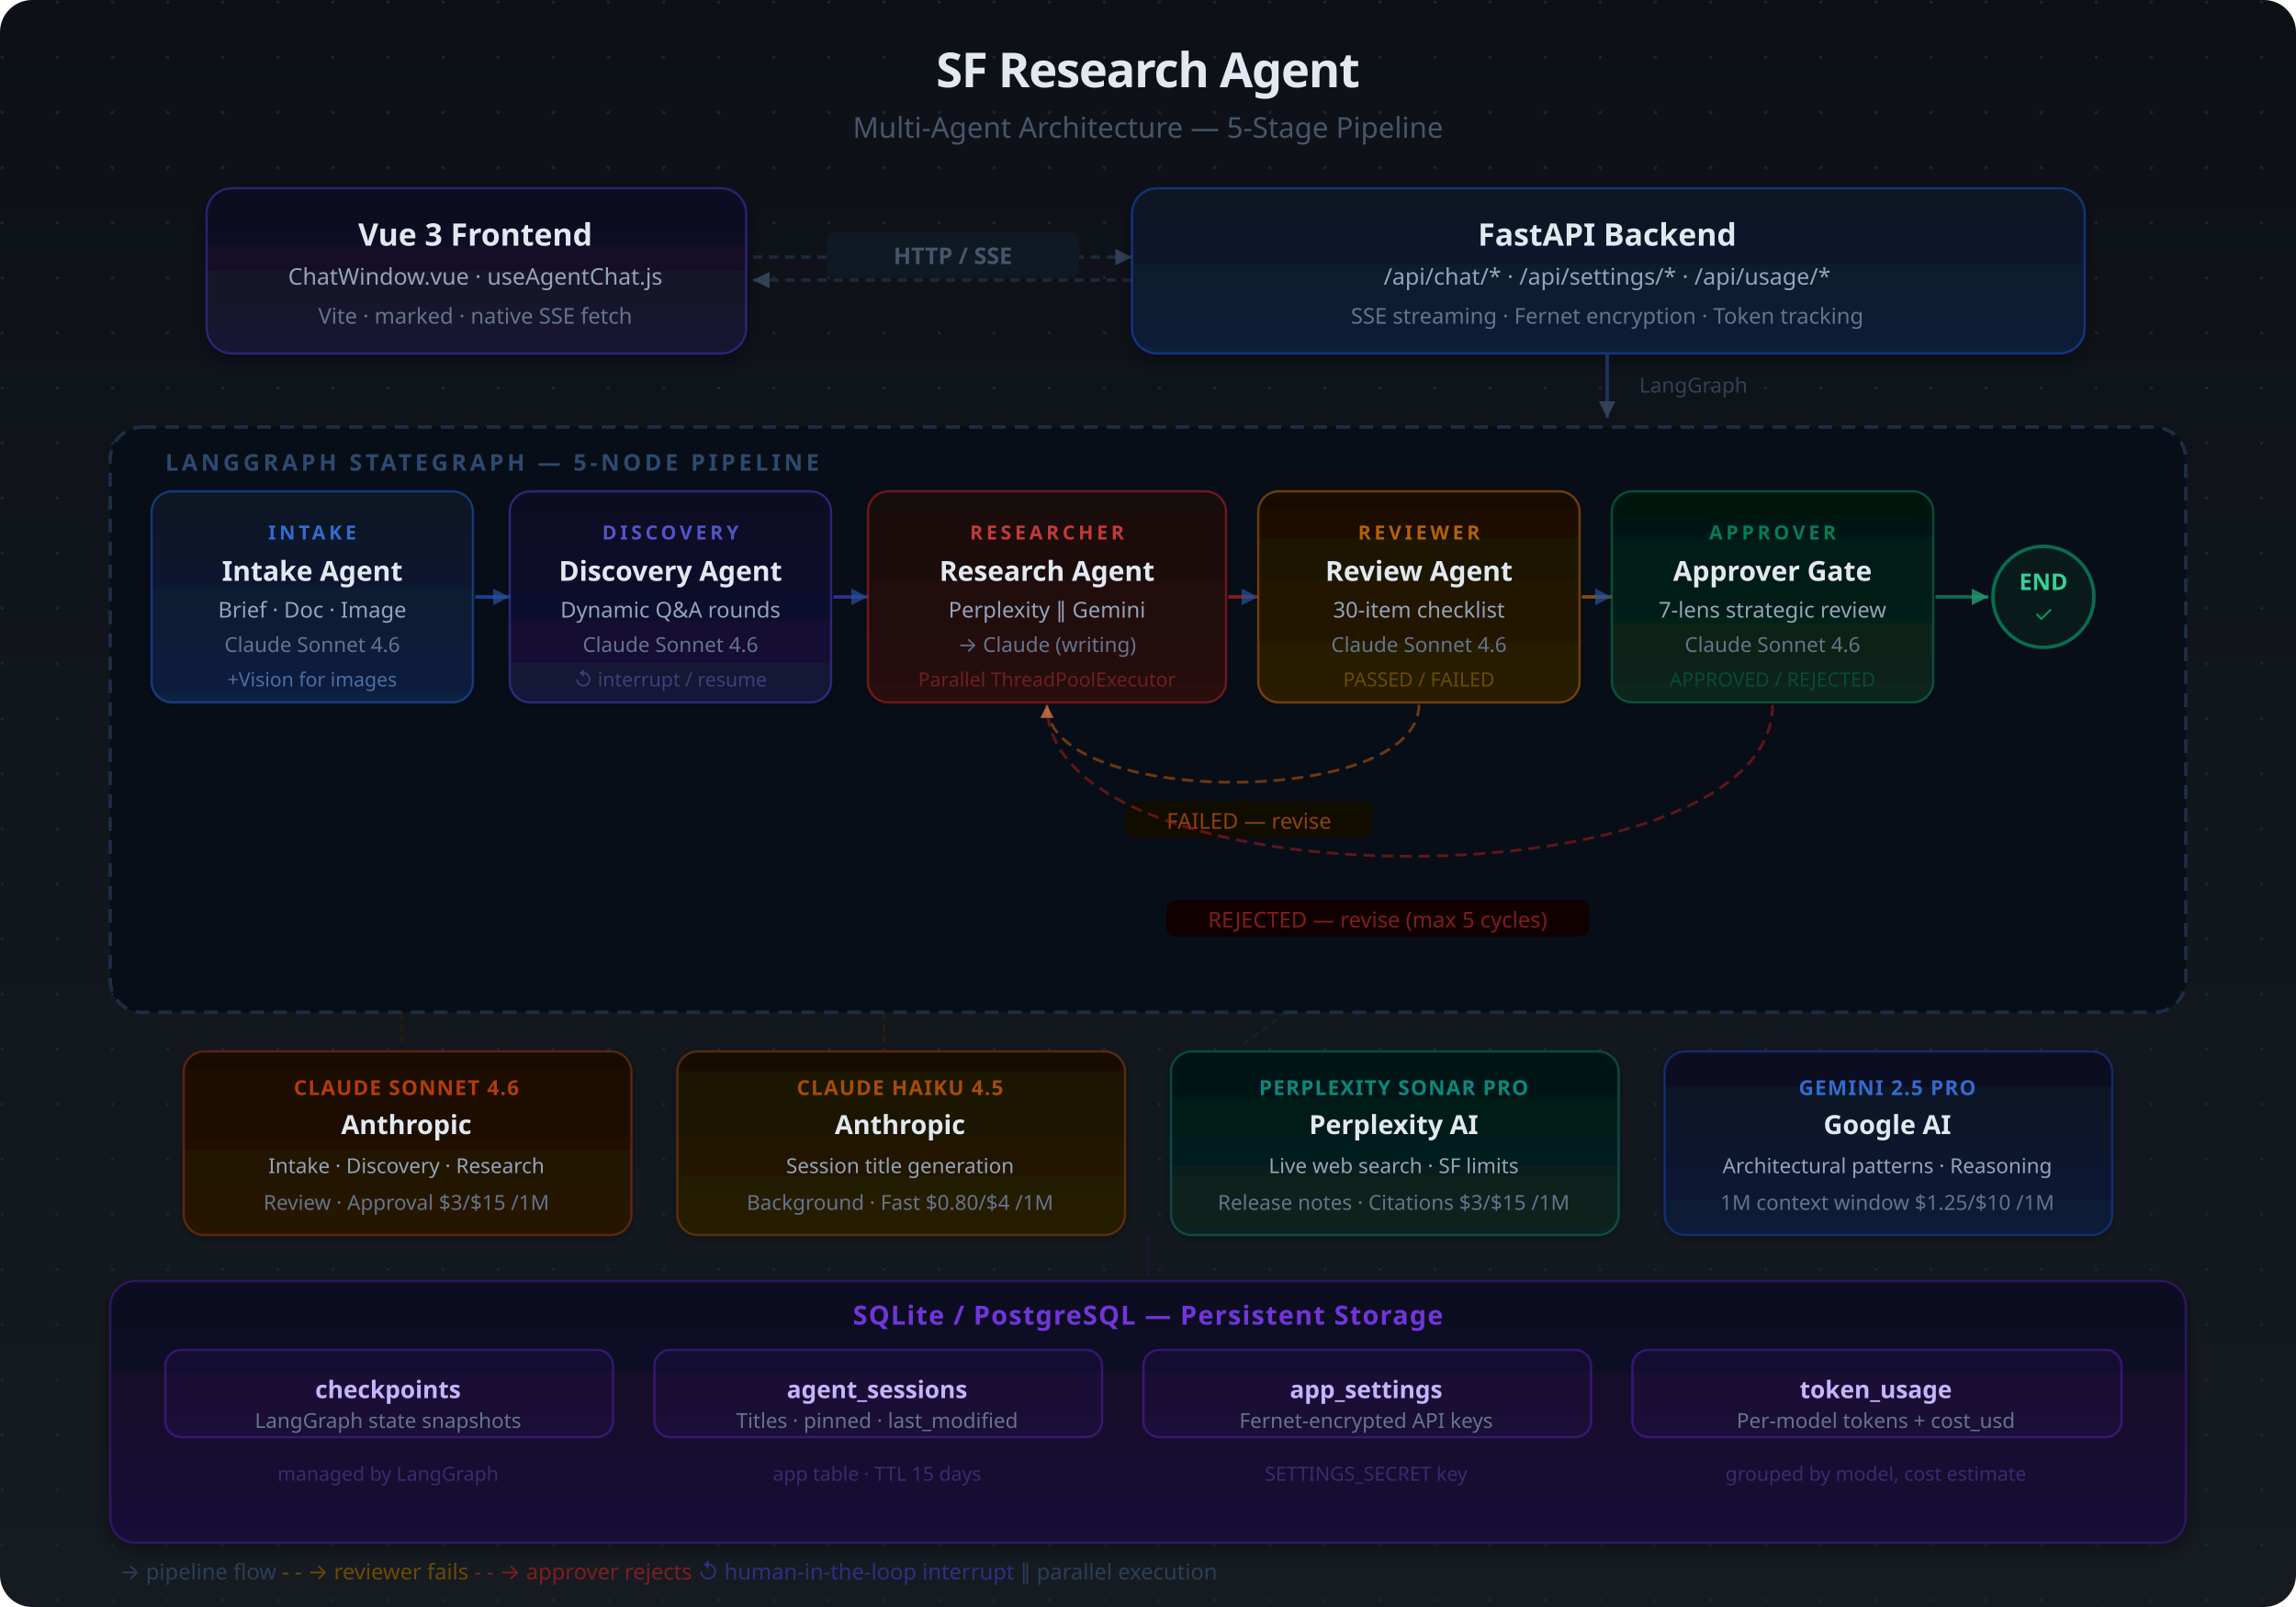
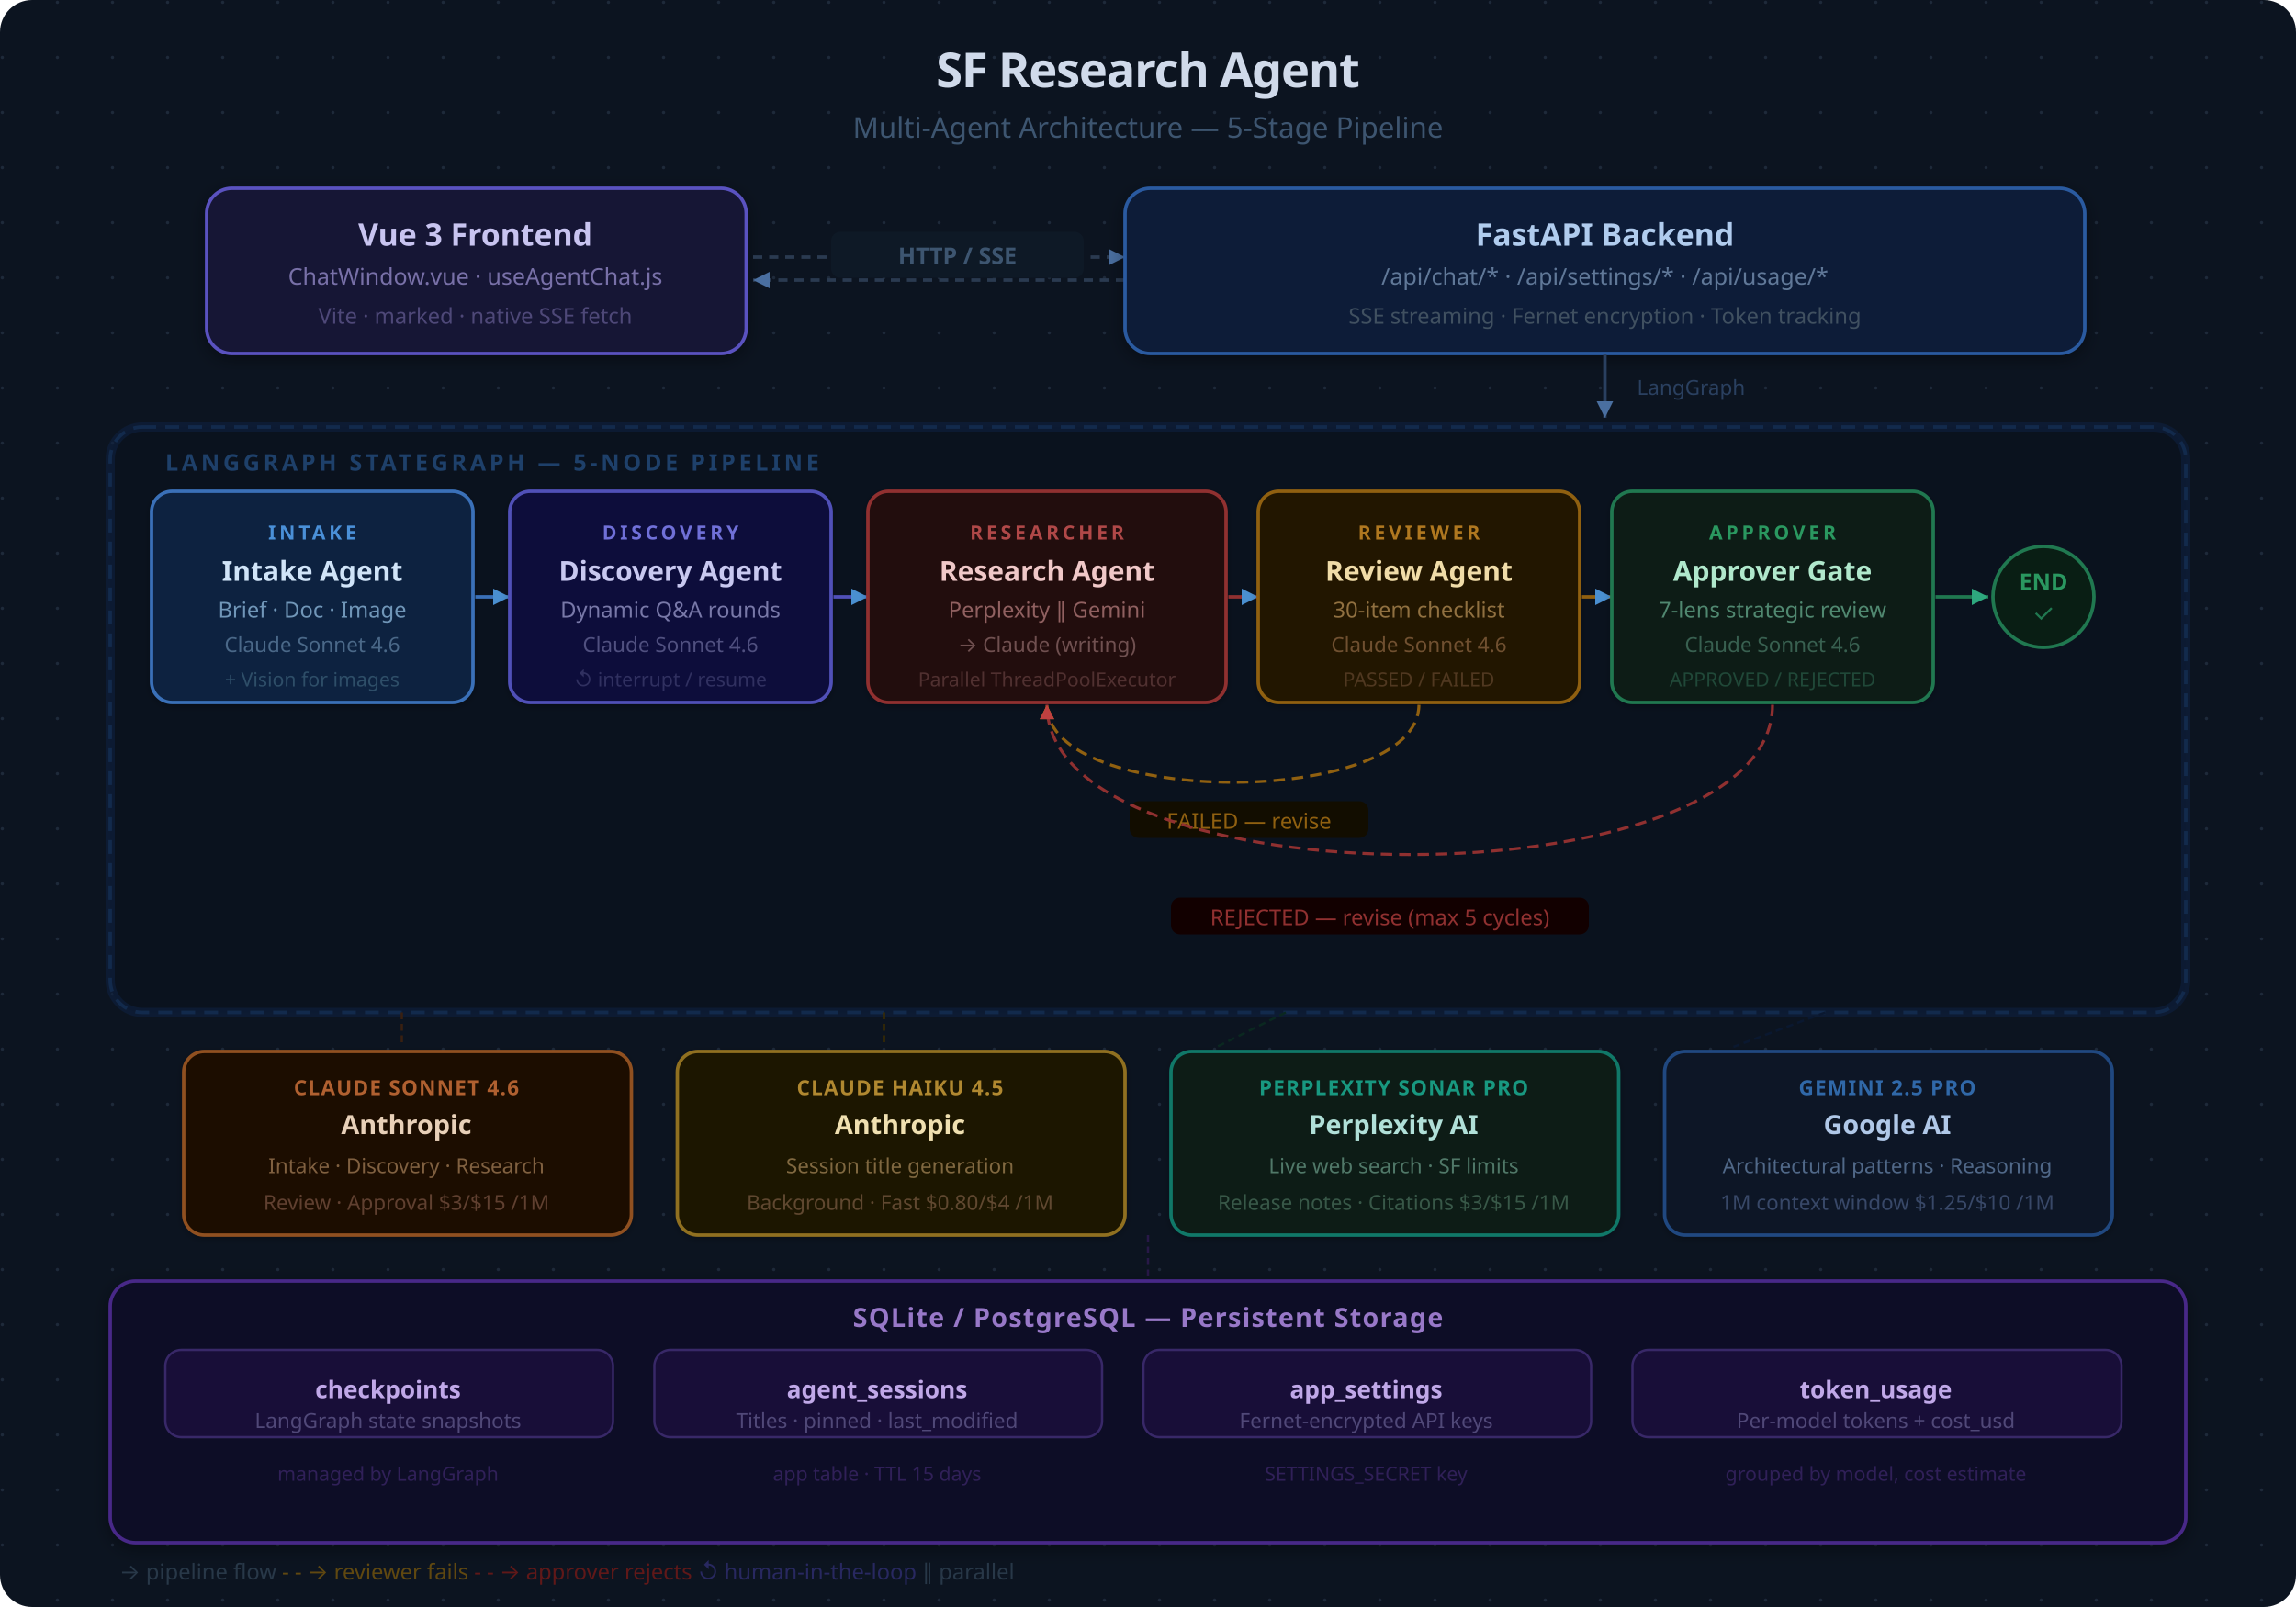
<svg xmlns="http://www.w3.org/2000/svg" viewBox="0 0 1000 700" font-family="'Segoe UI',system-ui,-apple-system,sans-serif">
  <defs>
-     <linearGradient id="g-bg" x1="0" y1="0" x2="0" y2="1">
-       <stop offset="0%" stop-color="#0d1117" />
-       <stop offset="100%" stop-color="#161b22" />
-     </linearGradient>
-     <linearGradient id="g-frontend" x1="0" y1="0" x2="0" y2="1">
-       <stop offset="0%" stop-color="#0e0d1f" />
-       <stop offset="100%" stop-color="#181632" />
-     </linearGradient>
-     <linearGradient id="g-backend" x1="0" y1="0" x2="0" y2="1">
-       <stop offset="0%" stop-color="#081422" />
-       <stop offset="100%" stop-color="#0f2038" />
-     </linearGradient>
-     <linearGradient id="g-intake" x1="0" y1="0" x2="0" y2="1">
-       <stop offset="0%" stop-color="#081422" />
-       <stop offset="100%" stop-color="#0d2040" />
-     </linearGradient>
-     <linearGradient id="g-discovery" x1="0" y1="0" x2="0" y2="1">
-       <stop offset="0%" stop-color="#0c0b22" />
-       <stop offset="100%" stop-color="#151338" />
-     </linearGradient>
-     <linearGradient id="g-researcher" x1="0" y1="0" x2="0" y2="1">
-       <stop offset="0%" stop-color="#180808" />
-       <stop offset="100%" stop-color="#2a1010" />
-     </linearGradient>
-     <linearGradient id="g-reviewer" x1="0" y1="0" x2="0" y2="1">
-       <stop offset="0%" stop-color="#180e00" />
-       <stop offset="100%" stop-color="#2a1e00" />
-     </linearGradient>
-     <linearGradient id="g-approver" x1="0" y1="0" x2="0" y2="1">
-       <stop offset="0%" stop-color="#041610" />
-       <stop offset="100%" stop-color="#08261c" />
-     </linearGradient>
-     <linearGradient id="g-claude" x1="0" y1="0" x2="0" y2="1">
-       <stop offset="0%" stop-color="#180a00" />
-       <stop offset="100%" stop-color="#281800" />
-     </linearGradient>
-     <linearGradient id="g-haiku" x1="0" y1="0" x2="0" y2="1">
-       <stop offset="0%" stop-color="#181000" />
-       <stop offset="100%" stop-color="#281e00" />
-     </linearGradient>
-     <linearGradient id="g-perplexity" x1="0" y1="0" x2="0" y2="1">
-       <stop offset="0%" stop-color="#041614" />
-       <stop offset="100%" stop-color="#082420" />
-     </linearGradient>
-     <linearGradient id="g-gemini" x1="0" y1="0" x2="0" y2="1">
-       <stop offset="0%" stop-color="#080f20" />
-       <stop offset="100%" stop-color="#101c38" />
-     </linearGradient>
-     <linearGradient id="g-db" x1="0" y1="0" x2="0" y2="1">
-       <stop offset="0%" stop-color="#0e0820" />
-       <stop offset="100%" stop-color="#180e38" />
-     </linearGradient>
    <marker id="arr" viewBox="0 0 10 10" refX="8" refY="5" markerWidth="6" markerHeight="6" orient="auto-start-reverse">
-       <path d="M0,1 L8,5 L0,9 Z" fill="#334155" />
+       <path d="M0,1 L8,5 L0,9 Z" fill="#4a6fa0" />
    </marker>
    <marker id="arr-blue" viewBox="0 0 10 10" refX="8" refY="5" markerWidth="6" markerHeight="6" orient="auto-start-reverse">
-       <path d="M0,1 L8,5 L0,9 Z" fill="#3b82f6" opacity="0.7" />
+       <path d="M0,1 L8,5 L0,9 Z" fill="#4a8fd0" />
    </marker>
-     <marker id="arr-green" viewBox="0 0 10 10" refX="8" refY="5" markerWidth="6" markerHeight="6" orient="auto-start-reverse">
-       <path d="M0,1 L8,5 L0,9 Z" fill="#34d399" opacity="0.8" />
+     <marker id="arr-grn" viewBox="0 0 10 10" refX="8" refY="5" markerWidth="6" markerHeight="6" orient="auto-start-reverse">
+       <path d="M0,1 L8,5 L0,9 Z" fill="#2ea87e" />
    </marker>
-     <marker id="arr-amber" viewBox="0 0 10 10" refX="8" refY="5" markerWidth="6" markerHeight="6" orient="auto-start-reverse">
-       <path d="M0,1 L8,5 L0,9 Z" fill="#fbbf24" opacity="0.7" />
+     <marker id="arr-amb" viewBox="0 0 10 10" refX="8" refY="5" markerWidth="6" markerHeight="6" orient="auto-start-reverse">
+       <path d="M0,1 L8,5 L0,9 Z" fill="#c47d10" />
    </marker>
    <marker id="arr-red" viewBox="0 0 10 10" refX="8" refY="5" markerWidth="6" markerHeight="6" orient="auto-start-reverse">
-       <path d="M0,1 L8,5 L0,9 Z" fill="#f87171" opacity="0.7" />
+       <path d="M0,1 L8,5 L0,9 Z" fill="#c04040" />
    </marker>
-     <filter id="shadow">
-       <feDropShadow dx="0" dy="2" stdDeviation="4" flood-color="#000" flood-opacity="0.5" />
+     <filter id="sh">
+       <feDropShadow dx="0" dy="2" stdDeviation="4" flood-color="#000" flood-opacity="0.45" />
    </filter>
-     <filter id="shadow-sm">
-       <feDropShadow dx="0" dy="1" stdDeviation="2" flood-color="#000" flood-opacity="0.4" />
+     <filter id="sh-sm">
+       <feDropShadow dx="0" dy="1" stdDeviation="2" flood-color="#000" flood-opacity="0.35" />
    </filter>
-     <pattern id="dots" x="0" y="0" width="24" height="24" patternUnits="userSpaceOnUse">
-       <circle cx="1" cy="1" r="0.7" fill="#1e2530" />
+     <pattern id="dots" width="24" height="24" patternUnits="userSpaceOnUse">
+       <circle cx="1" cy="1" r="0.7" fill="#1e2a3a" />
    </pattern>
  </defs>
-   <rect width="1000" height="700" fill="url(#g-bg)" rx="14" />
+   <rect width="1000" height="700" fill="#0c1420" rx="14" />
  <rect width="1000" height="700" fill="url(#dots)" rx="14" />
-   <text x="500" y="38" text-anchor="middle" fill="#e2e8f0" font-size="21" font-weight="700" letter-spacing="-0.5">SF Research Agent</text>
-   <text x="500" y="60" text-anchor="middle" fill="#475569" font-size="12.5">Multi-Agent Architecture — 5-Stage Pipeline</text>
-   <rect x="90" y="82" width="235" height="72" rx="11" fill="url(#g-frontend)" filter="url(#shadow)" />
-   <rect x="90" y="82" width="235" height="72" rx="11" fill="none" stroke="#4338ca" stroke-width="1" opacity="0.5" />
-   <text x="207" y="107" text-anchor="middle" fill="#e2e8f0" font-size="13.5" font-weight="700">Vue 3 Frontend</text>
-   <text x="207" y="124" text-anchor="middle" fill="#94a3b8" font-size="10">ChatWindow.vue · useAgentChat.js</text>
-   <text x="207" y="141" text-anchor="middle" fill="#64748b" font-size="9.5">Vite · marked · native SSE fetch</text>
-   <line x1="328" y1="112" x2="493" y2="112" stroke="#1e293b" stroke-width="1.5" stroke-dasharray="4,3" marker-end="url(#arr)" />
-   <line x1="493" y1="122" x2="328" y2="122" stroke="#1e293b" stroke-width="1.5" stroke-dasharray="4,3" marker-end="url(#arr)" />
-   <rect x="360" y="101" width="110" height="20" rx="4" fill="#0f1923" />
-   <text x="415" y="115" text-anchor="middle" fill="#475569" font-size="10" font-weight="600">HTTP / SSE</text>
-   <rect x="493" y="82" width="415" height="72" rx="11" fill="url(#g-backend)" filter="url(#shadow)" />
-   <rect x="493" y="82" width="415" height="72" rx="11" fill="none" stroke="#1d4ed8" stroke-width="1" opacity="0.5" />
-   <text x="700" y="107" text-anchor="middle" fill="#e2e8f0" font-size="13.5" font-weight="700">FastAPI Backend</text>
-   <text x="700" y="124" text-anchor="middle" fill="#94a3b8" font-size="10">/api/chat/*  ·  /api/settings/*  ·  /api/usage/*</text>
-   <text x="700" y="141" text-anchor="middle" fill="#64748b" font-size="9.5">SSE streaming · Fernet encryption · Token tracking</text>
-   <line x1="700" y1="154" x2="700" y2="182" stroke="#1d3461" stroke-width="1.5" marker-end="url(#arr)" />
-   <text x="714" y="171" fill="#334155" font-size="9">LangGraph</text>
-   <rect x="48" y="186" width="904" height="255" rx="14" fill="#080e18" stroke="#1e2d45" stroke-width="1.5" stroke-dasharray="6,4" />
-   <text x="72" y="205" fill="#2d4a6e" font-size="10" font-weight="700" letter-spacing="1.5">LANGGRAPH  STATEGRAPH  —  5-NODE  PIPELINE</text>
-   <rect x="66" y="214" width="140" height="92" rx="9" fill="url(#g-intake)" filter="url(#shadow-sm)" />
-   <rect x="66" y="214" width="140" height="92" rx="9" fill="none" stroke="#2563eb" stroke-width="1" opacity="0.45" />
-   <text x="136" y="235" text-anchor="middle" fill="#3b82f6" font-size="8.5" font-weight="700" letter-spacing="1.5" opacity="0.8">INTAKE</text>
-   <text x="136" y="253" text-anchor="middle" fill="#e2e8f0" font-size="12" font-weight="700">Intake Agent</text>
-   <text x="136" y="269" text-anchor="middle" fill="#94a3b8" font-size="9.5">Brief · Doc · Image</text>
-   <text x="136" y="284" text-anchor="middle" fill="#64748b" font-size="9">Claude Sonnet 4.6</text>
-   <text x="136" y="299" text-anchor="middle" fill="#4b6fa0" font-size="8.5">+Vision for images</text>
-   <line x1="207" y1="260" x2="222" y2="260" stroke="#2563eb" stroke-width="1.5" opacity="0.6" marker-end="url(#arr-blue)" />
-   <rect x="222" y="214" width="140" height="92" rx="9" fill="url(#g-discovery)" filter="url(#shadow-sm)" />
-   <rect x="222" y="214" width="140" height="92" rx="9" fill="none" stroke="#4f46e5" stroke-width="1" opacity="0.45" />
-   <text x="292" y="235" text-anchor="middle" fill="#6366f1" font-size="8.5" font-weight="700" letter-spacing="1.5" opacity="0.8">DISCOVERY</text>
-   <text x="292" y="253" text-anchor="middle" fill="#e2e8f0" font-size="12" font-weight="700">Discovery Agent</text>
-   <text x="292" y="269" text-anchor="middle" fill="#94a3b8" font-size="9.5">Dynamic Q&amp;A rounds</text>
-   <text x="292" y="284" text-anchor="middle" fill="#64748b" font-size="9">Claude Sonnet 4.6</text>
-   <text x="292" y="299" text-anchor="middle" fill="#3d3f7a" font-size="8.5">↺ interrupt / resume</text>
-   <line x1="363" y1="260" x2="378" y2="260" stroke="#4f46e5" stroke-width="1.5" opacity="0.6" marker-end="url(#arr-blue)" />
-   <rect x="378" y="214" width="156" height="92" rx="9" fill="url(#g-researcher)" filter="url(#shadow-sm)" />
-   <rect x="378" y="214" width="156" height="92" rx="9" fill="none" stroke="#dc2626" stroke-width="1" opacity="0.45" />
-   <text x="456" y="235" text-anchor="middle" fill="#ef4444" font-size="8.5" font-weight="700" letter-spacing="1.5" opacity="0.8">RESEARCHER</text>
-   <text x="456" y="253" text-anchor="middle" fill="#e2e8f0" font-size="12" font-weight="700">Research Agent</text>
-   <text x="456" y="269" text-anchor="middle" fill="#94a3b8" font-size="9.5">Perplexity ∥ Gemini</text>
-   <text x="456" y="284" text-anchor="middle" fill="#64748b" font-size="9">→ Claude (writing)</text>
-   <text x="456" y="299" text-anchor="middle" fill="#6b2020" font-size="8.5">Parallel ThreadPoolExecutor</text>
-   <line x1="535" y1="260" x2="548" y2="260" stroke="#dc2626" stroke-width="1.5" opacity="0.6" marker-end="url(#arr-blue)" />
-   <rect x="548" y="214" width="140" height="92" rx="9" fill="url(#g-reviewer)" filter="url(#shadow-sm)" />
-   <rect x="548" y="214" width="140" height="92" rx="9" fill="none" stroke="#d97706" stroke-width="1" opacity="0.45" />
-   <text x="618" y="235" text-anchor="middle" fill="#d97706" font-size="8.5" font-weight="700" letter-spacing="1.5" opacity="0.8">REVIEWER</text>
-   <text x="618" y="253" text-anchor="middle" fill="#e2e8f0" font-size="12" font-weight="700">Review Agent</text>
-   <text x="618" y="269" text-anchor="middle" fill="#94a3b8" font-size="9.5">30-item checklist</text>
-   <text x="618" y="284" text-anchor="middle" fill="#64748b" font-size="9">Claude Sonnet 4.6</text>
-   <text x="618" y="299" text-anchor="middle" fill="#6b4a00" font-size="8.5">PASSED / FAILED</text>
-   <line x1="689" y1="260" x2="702" y2="260" stroke="#d97706" stroke-width="1.5" opacity="0.6" marker-end="url(#arr-blue)" />
-   <rect x="702" y="214" width="140" height="92" rx="9" fill="url(#g-approver)" filter="url(#shadow-sm)" />
-   <rect x="702" y="214" width="140" height="92" rx="9" fill="none" stroke="#059669" stroke-width="1" opacity="0.45" />
-   <text x="772" y="235" text-anchor="middle" fill="#059669" font-size="8.5" font-weight="700" letter-spacing="1.5" opacity="0.8">APPROVER</text>
-   <text x="772" y="253" text-anchor="middle" fill="#e2e8f0" font-size="12" font-weight="700">Approver Gate</text>
-   <text x="772" y="269" text-anchor="middle" fill="#94a3b8" font-size="9.5">7-lens strategic review</text>
-   <text x="772" y="284" text-anchor="middle" fill="#64748b" font-size="9">Claude Sonnet 4.6</text>
-   <text x="772" y="299" text-anchor="middle" fill="#0a4a35" font-size="8.5">APPROVED / REJECTED</text>
-   <line x1="843" y1="260" x2="866" y2="260" stroke="#059669" stroke-width="1.5" opacity="0.7" marker-end="url(#arr-green)" />
-   <circle cx="890" cy="260" r="22" fill="#08201a" stroke="#059669" stroke-width="1.5" opacity="0.7" />
-   <text x="890" y="257" text-anchor="middle" fill="#34d399" font-size="10" font-weight="700">END</text>
-   <text x="890" y="271" text-anchor="middle" fill="#059669" font-size="10">✓</text>
-   <path d="M618,307 C618,352 456,352 456,307" fill="none" stroke="#b45309" stroke-width="1.2" stroke-dasharray="5,3" opacity="0.6" marker-end="url(#arr-amber)" />
-   <rect x="490" y="349" width="108" height="16" rx="4" fill="#100c00" />
-   <text x="544" y="361" text-anchor="middle" fill="#92400e" font-size="9.5">FAILED — revise</text>
-   <path d="M772,307 C772,395 456,395 456,307" fill="none" stroke="#991b1b" stroke-width="1.2" stroke-dasharray="5,3" opacity="0.6" marker-end="url(#arr-red)" />
-   <rect x="508" y="392" width="184" height="16" rx="4" fill="#100000" />
-   <text x="600" y="404" text-anchor="middle" fill="#7f1d1d" font-size="9.5">REJECTED — revise (max 5 cycles)</text>
-   <line x1="175" y1="441" x2="175" y2="456" stroke="#432000" stroke-width="1" stroke-dasharray="3,2" opacity="0.5" />
-   <line x1="385" y1="441" x2="385" y2="456" stroke="#432800" stroke-width="1" stroke-dasharray="3,2" opacity="0.5" />
-   <line x1="560" y1="441" x2="540" y2="456" stroke="#0a3830" stroke-width="1" stroke-dasharray="3,2" opacity="0.5" />
-   <line x1="795" y1="441" x2="760" y2="456" stroke="#0a1e3a" stroke-width="1" stroke-dasharray="3,2" opacity="0.5" />
-   <rect x="80" y="458" width="195" height="80" rx="9" fill="url(#g-claude)" filter="url(#shadow-sm)" />
-   <rect x="80" y="458" width="195" height="80" rx="9" fill="none" stroke="#c2410c" stroke-width="1" opacity="0.4" />
-   <text x="177" y="477" text-anchor="middle" fill="#c2410c" font-size="9" font-weight="700" letter-spacing="0.5" opacity="0.9">CLAUDE SONNET 4.6</text>
-   <text x="177" y="494" text-anchor="middle" fill="#e2e8f0" font-size="11.5" font-weight="700">Anthropic</text>
-   <text x="177" y="511" text-anchor="middle" fill="#94a3b8" font-size="9">Intake · Discovery · Research</text>
-   <text x="177" y="527" text-anchor="middle" fill="#64748b" font-size="9">Review · Approval   $3/$15 /1M</text>
-   <rect x="295" y="458" width="195" height="80" rx="9" fill="url(#g-haiku)" filter="url(#shadow-sm)" />
-   <rect x="295" y="458" width="195" height="80" rx="9" fill="none" stroke="#b45309" stroke-width="1" opacity="0.4" />
-   <text x="392" y="477" text-anchor="middle" fill="#b45309" font-size="9" font-weight="700" letter-spacing="0.5" opacity="0.9">CLAUDE HAIKU 4.5</text>
-   <text x="392" y="494" text-anchor="middle" fill="#e2e8f0" font-size="11.5" font-weight="700">Anthropic</text>
-   <text x="392" y="511" text-anchor="middle" fill="#94a3b8" font-size="9">Session title generation</text>
-   <text x="392" y="527" text-anchor="middle" fill="#64748b" font-size="9">Background · Fast   $0.80/$4 /1M</text>
-   <rect x="510" y="458" width="195" height="80" rx="9" fill="url(#g-perplexity)" filter="url(#shadow-sm)" />
-   <rect x="510" y="458" width="195" height="80" rx="9" fill="none" stroke="#0d9488" stroke-width="1" opacity="0.4" />
-   <text x="607" y="477" text-anchor="middle" fill="#0d9488" font-size="9" font-weight="700" letter-spacing="0.5" opacity="0.9">PERPLEXITY SONAR PRO</text>
-   <text x="607" y="494" text-anchor="middle" fill="#e2e8f0" font-size="11.5" font-weight="700">Perplexity AI</text>
-   <text x="607" y="511" text-anchor="middle" fill="#94a3b8" font-size="9">Live web search · SF limits</text>
-   <text x="607" y="527" text-anchor="middle" fill="#64748b" font-size="9">Release notes · Citations   $3/$15 /1M</text>
-   <rect x="725" y="458" width="195" height="80" rx="9" fill="url(#g-gemini)" filter="url(#shadow-sm)" />
-   <rect x="725" y="458" width="195" height="80" rx="9" fill="none" stroke="#1d4ed8" stroke-width="1" opacity="0.4" />
-   <text x="822" y="477" text-anchor="middle" fill="#3b82f6" font-size="9" font-weight="700" letter-spacing="0.5" opacity="0.8">GEMINI 2.5 PRO</text>
-   <text x="822" y="494" text-anchor="middle" fill="#e2e8f0" font-size="11.5" font-weight="700">Google AI</text>
-   <text x="822" y="511" text-anchor="middle" fill="#94a3b8" font-size="9">Architectural patterns · Reasoning</text>
-   <text x="822" y="527" text-anchor="middle" fill="#64748b" font-size="9">1M context window   $1.25/$10 /1M</text>
-   <line x1="500" y1="538" x2="500" y2="556" stroke="#2e1065" stroke-width="1" stroke-dasharray="3,2" opacity="0.5" />
-   <rect x="48" y="558" width="904" height="114" rx="11" fill="url(#g-db)" filter="url(#shadow)" />
-   <rect x="48" y="558" width="904" height="114" rx="11" fill="none" stroke="#5b21b6" stroke-width="1" opacity="0.4" />
-   <text x="500" y="577" text-anchor="middle" fill="#7c3aed" font-size="11.5" font-weight="700" letter-spacing="0.5" opacity="0.9">SQLite / PostgreSQL — Persistent Storage</text>
-   <rect x="72" y="588" width="195" height="38" rx="7" fill="rgba(91,33,182,0.15)" stroke="#5b21b6" stroke-width="1" opacity="0.5" />
-   <text x="169" y="609" text-anchor="middle" fill="#c4b5fd" font-size="10.5" font-weight="600">checkpoints</text>
-   <text x="169" y="622" text-anchor="middle" fill="#64748b" font-size="9">LangGraph state snapshots</text>
-   <rect x="285" y="588" width="195" height="38" rx="7" fill="rgba(91,33,182,0.15)" stroke="#5b21b6" stroke-width="1" opacity="0.5" />
-   <text x="382" y="609" text-anchor="middle" fill="#c4b5fd" font-size="10.5" font-weight="600">agent_sessions</text>
-   <text x="382" y="622" text-anchor="middle" fill="#64748b" font-size="9">Titles · pinned · last_modified</text>
-   <rect x="498" y="588" width="195" height="38" rx="7" fill="rgba(91,33,182,0.15)" stroke="#5b21b6" stroke-width="1" opacity="0.5" />
-   <text x="595" y="609" text-anchor="middle" fill="#c4b5fd" font-size="10.5" font-weight="600">app_settings</text>
-   <text x="595" y="622" text-anchor="middle" fill="#64748b" font-size="9">Fernet-encrypted API keys</text>
-   <rect x="711" y="588" width="213" height="38" rx="7" fill="rgba(91,33,182,0.15)" stroke="#5b21b6" stroke-width="1" opacity="0.5" />
-   <text x="817" y="609" text-anchor="middle" fill="#c4b5fd" font-size="10.5" font-weight="600">token_usage</text>
-   <text x="817" y="622" text-anchor="middle" fill="#64748b" font-size="9">Per-model tokens + cost_usd</text>
-   <text x="169" y="645" text-anchor="middle" fill="#3b2a6e" font-size="8.5">managed by LangGraph</text>
-   <text x="382" y="645" text-anchor="middle" fill="#3b2a6e" font-size="8.5">app table · TTL 15 days</text>
-   <text x="595" y="645" text-anchor="middle" fill="#3b2a6e" font-size="8.5">SETTINGS_SECRET key</text>
-   <text x="817" y="645" text-anchor="middle" fill="#3b2a6e" font-size="8.5">grouped by model, cost estimate</text>
-   <text x="52" y="688" fill="#2d3d54" font-size="9.5">
+   <text x="500" y="38" text-anchor="middle" fill="#d0daea" font-size="21" font-weight="700" letter-spacing="-0.5">SF Research Agent</text>
+   <text x="500" y="60" text-anchor="middle" fill="#3d5570" font-size="12.5">Multi-Agent Architecture — 5-Stage Pipeline</text>
+   <rect x="90" y="82" width="235" height="72" rx="11" fill="#181435" filter="url(#sh)" />
+   <rect x="90" y="82" width="235" height="72" rx="11" fill="none" stroke="#5a52c0" stroke-width="1.5" />
+   <text x="207" y="107" text-anchor="middle" fill="#c8c4f0" font-size="13.5" font-weight="700">Vue 3 Frontend</text>
+   <text x="207" y="124" text-anchor="middle" fill="#7870a8" font-size="10">ChatWindow.vue · useAgentChat.js</text>
+   <text x="207" y="141" text-anchor="middle" fill="#4e4878" font-size="9.5">Vite · marked · native SSE fetch</text>
+   <line x1="328" y1="112" x2="490" y2="112" stroke="#2a3a50" stroke-width="1.5" stroke-dasharray="4,3" marker-end="url(#arr)" />
+   <line x1="490" y1="122" x2="328" y2="122" stroke="#2a3a50" stroke-width="1.5" stroke-dasharray="4,3" marker-end="url(#arr)" />
+   <rect x="362" y="101" width="110" height="20" rx="4" fill="#0e1926" />
+   <text x="417" y="115" text-anchor="middle" fill="#3d5570" font-size="10" font-weight="600">HTTP / SSE</text>
+   <rect x="490" y="82" width="418" height="72" rx="11" fill="#0e1e38" filter="url(#sh)" />
+   <rect x="490" y="82" width="418" height="72" rx="11" fill="none" stroke="#2a5aa0" stroke-width="1.5" />
+   <text x="699" y="107" text-anchor="middle" fill="#b0ccee" font-size="13.5" font-weight="700">FastAPI Backend</text>
+   <text x="699" y="124" text-anchor="middle" fill="#607898" font-size="10">/api/chat/*  ·  /api/settings/*  ·  /api/usage/*</text>
+   <text x="699" y="141" text-anchor="middle" fill="#405060" font-size="9.5">SSE streaming · Fernet encryption · Token tracking</text>
+   <line x1="699" y1="154" x2="699" y2="182" stroke="#2a4060" stroke-width="1.5" marker-end="url(#arr)" />
+   <text x="713" y="172" fill="#2a4060" font-size="9">LangGraph</text>
+   <rect x="48" y="186" width="904" height="255" rx="14" fill="#0a121e" stroke="#1a3a60" stroke-width="1.5" stroke-dasharray="6,4" />
+   <rect x="48" y="186" width="904" height="255" rx="14" fill="none" stroke="#0d2040" stroke-width="4" opacity="0.6" />
+   <text x="72" y="205" fill="#1e406a" font-size="10" font-weight="700" letter-spacing="1.5">LANGGRAPH  STATEGRAPH  —  5-NODE  PIPELINE</text>
+   <rect x="66" y="214" width="140" height="92" rx="9" fill="#0e2040" filter="url(#sh-sm)" />
+   <rect x="66" y="214" width="140" height="92" rx="9" fill="none" stroke="#3a70b8" stroke-width="1.5" />
+   <text x="136" y="235" text-anchor="middle" fill="#4a90d8" font-size="8.5" font-weight="700" letter-spacing="1.5">INTAKE</text>
+   <text x="136" y="253" text-anchor="middle" fill="#d0e4f8" font-size="12" font-weight="700">Intake Agent</text>
+   <text x="136" y="269" text-anchor="middle" fill="#7096b8" font-size="9.5">Brief · Doc · Image</text>
+   <text x="136" y="284" text-anchor="middle" fill="#4a6888" font-size="9">Claude Sonnet 4.6</text>
+   <text x="136" y="299" text-anchor="middle" fill="#2e4e68" font-size="8.5">+ Vision for images</text>
+   <line x1="207" y1="260" x2="222" y2="260" stroke="#3a70b8" stroke-width="1.5" marker-end="url(#arr-blue)" />
+   <rect x="222" y="214" width="140" height="92" rx="9" fill="#11103a" filter="url(#sh-sm)" />
+   <rect x="222" y="214" width="140" height="92" rx="9" fill="none" stroke="#5050b8" stroke-width="1.5" />
+   <text x="292" y="235" text-anchor="middle" fill="#7070d8" font-size="8.5" font-weight="700" letter-spacing="1.5">DISCOVERY</text>
+   <text x="292" y="253" text-anchor="middle" fill="#c8c8f0" font-size="12" font-weight="700">Discovery Agent</text>
+   <text x="292" y="269" text-anchor="middle" fill="#7878a8" font-size="9.5">Dynamic Q&amp;A rounds</text>
+   <text x="292" y="284" text-anchor="middle" fill="#505080" font-size="9">Claude Sonnet 4.6</text>
+   <text x="292" y="299" text-anchor="middle" fill="#303060" font-size="8.5">↺ interrupt / resume</text>
+   <line x1="363" y1="260" x2="378" y2="260" stroke="#5050b8" stroke-width="1.5" marker-end="url(#arr-blue)" />
+   <rect x="378" y="214" width="156" height="92" rx="9" fill="#200e0e" filter="url(#sh-sm)" />
+   <rect x="378" y="214" width="156" height="92" rx="9" fill="none" stroke="#903030" stroke-width="1.5" />
+   <text x="456" y="235" text-anchor="middle" fill="#b04848" font-size="8.5" font-weight="700" letter-spacing="1.5">RESEARCHER</text>
+   <text x="456" y="253" text-anchor="middle" fill="#f0c8c8" font-size="12" font-weight="700">Research Agent</text>
+   <text x="456" y="269" text-anchor="middle" fill="#906060" font-size="9.5">Perplexity ∥ Gemini</text>
+   <text x="456" y="284" text-anchor="middle" fill="#705050" font-size="9">→ Claude (writing)</text>
+   <text x="456" y="299" text-anchor="middle" fill="#503030" font-size="8.5">Parallel ThreadPoolExecutor</text>
+   <line x1="535" y1="260" x2="548" y2="260" stroke="#903030" stroke-width="1.5" marker-end="url(#arr-blue)" />
+   <rect x="548" y="214" width="140" height="92" rx="9" fill="#201400" filter="url(#sh-sm)" />
+   <rect x="548" y="214" width="140" height="92" rx="9" fill="none" stroke="#906010" stroke-width="1.5" />
+   <text x="618" y="235" text-anchor="middle" fill="#b07820" font-size="8.5" font-weight="700" letter-spacing="1.5">REVIEWER</text>
+   <text x="618" y="253" text-anchor="middle" fill="#f0dca8" font-size="12" font-weight="700">Review Agent</text>
+   <text x="618" y="269" text-anchor="middle" fill="#907040" font-size="9.5">30-item checklist</text>
+   <text x="618" y="284" text-anchor="middle" fill="#705030" font-size="9">Claude Sonnet 4.6</text>
+   <text x="618" y="299" text-anchor="middle" fill="#503820" font-size="8.5">PASSED / FAILED</text>
+   <line x1="689" y1="260" x2="702" y2="260" stroke="#906010" stroke-width="1.5" marker-end="url(#arr-blue)" />
+   <rect x="702" y="214" width="140" height="92" rx="9" fill="#091e14" filter="url(#sh-sm)" />
+   <rect x="702" y="214" width="140" height="92" rx="9" fill="none" stroke="#207850" stroke-width="1.5" />
+   <text x="772" y="235" text-anchor="middle" fill="#2a9860" font-size="8.5" font-weight="700" letter-spacing="1.5">APPROVER</text>
+   <text x="772" y="253" text-anchor="middle" fill="#b0e8cc" font-size="12" font-weight="700">Approver Gate</text>
+   <text x="772" y="269" text-anchor="middle" fill="#508870" font-size="9.5">7-lens strategic review</text>
+   <text x="772" y="284" text-anchor="middle" fill="#386050" font-size="9">Claude Sonnet 4.6</text>
+   <text x="772" y="299" text-anchor="middle" fill="#204838" font-size="8.5">APPROVED / REJECTED</text>
+   <line x1="843" y1="260" x2="866" y2="260" stroke="#207850" stroke-width="1.5" marker-end="url(#arr-grn)" />
+   <circle cx="890" cy="260" r="22" fill="#091e14" stroke="#207850" stroke-width="1.5" />
+   <text x="890" y="257" text-anchor="middle" fill="#2a9860" font-size="10" font-weight="700">END</text>
+   <text x="890" y="271" text-anchor="middle" fill="#207850" font-size="11">✓</text>
+   <path d="M618,307 C618,352 456,352 456,307" fill="none" stroke="#906010" stroke-width="1.3" stroke-dasharray="5,3" marker-end="url(#arr-amb)" />
+   <rect x="492" y="349" width="104" height="16" rx="4" fill="#120d00" />
+   <text x="544" y="361" text-anchor="middle" fill="#906010" font-size="9.5">FAILED — revise</text>
+   <path d="M772,307 C772,394 456,394 456,307" fill="none" stroke="#903030" stroke-width="1.3" stroke-dasharray="5,3" marker-end="url(#arr-red)" />
+   <rect x="510" y="391" width="182" height="16" rx="4" fill="#120000" />
+   <text x="601" y="403" text-anchor="middle" fill="#903030" font-size="9.5">REJECTED — revise (max 5 cycles)</text>
+   <line x1="175" y1="441" x2="175" y2="456" stroke="#3a2010" stroke-width="1" stroke-dasharray="3,2" />
+   <line x1="385" y1="441" x2="385" y2="456" stroke="#3a2c00" stroke-width="1" stroke-dasharray="3,2" />
+   <line x1="560" y1="441" x2="530" y2="456" stroke="#0a2820" stroke-width="1" stroke-dasharray="3,2" />
+   <line x1="795" y1="441" x2="755" y2="456" stroke="#0a1830" stroke-width="1" stroke-dasharray="3,2" />
+   <rect x="80" y="458" width="195" height="80" rx="9" fill="#1e1000" filter="url(#sh-sm)" />
+   <rect x="80" y="458" width="195" height="80" rx="9" fill="none" stroke="#905020" stroke-width="1.5" />
+   <text x="177" y="477" text-anchor="middle" fill="#b06030" font-size="9" font-weight="700" letter-spacing="0.5">CLAUDE SONNET 4.6</text>
+   <text x="177" y="494" text-anchor="middle" fill="#e8d0b8" font-size="11.5" font-weight="700">Anthropic</text>
+   <text x="177" y="511" text-anchor="middle" fill="#806040" font-size="9">Intake · Discovery · Research</text>
+   <text x="177" y="527" text-anchor="middle" fill="#604030" font-size="9">Review · Approval   $3/$15 /1M</text>
+   <rect x="295" y="458" width="195" height="80" rx="9" fill="#1e1800" filter="url(#sh-sm)" />
+   <rect x="295" y="458" width="195" height="80" rx="9" fill="none" stroke="#907020" stroke-width="1.5" />
+   <text x="392" y="477" text-anchor="middle" fill="#b08830" font-size="9" font-weight="700" letter-spacing="0.5">CLAUDE HAIKU 4.5</text>
+   <text x="392" y="494" text-anchor="middle" fill="#f0e0b0" font-size="11.5" font-weight="700">Anthropic</text>
+   <text x="392" y="511" text-anchor="middle" fill="#806840" font-size="9">Session title generation</text>
+   <text x="392" y="527" text-anchor="middle" fill="#604830" font-size="9">Background · Fast   $0.80/$4 /1M</text>
+   <rect x="510" y="458" width="195" height="80" rx="9" fill="#081c18" filter="url(#sh-sm)" />
+   <rect x="510" y="458" width="195" height="80" rx="9" fill="none" stroke="#107868" stroke-width="1.5" />
+   <text x="607" y="477" text-anchor="middle" fill="#189880" font-size="9" font-weight="700" letter-spacing="0.5">PERPLEXITY SONAR PRO</text>
+   <text x="607" y="494" text-anchor="middle" fill="#b0e0d8" font-size="11.5" font-weight="700">Perplexity AI</text>
+   <text x="607" y="511" text-anchor="middle" fill="#507868" font-size="9">Live web search · SF limits</text>
+   <text x="607" y="527" text-anchor="middle" fill="#385848" font-size="9">Release notes · Citations   $3/$15 /1M</text>
+   <rect x="725" y="458" width="195" height="80" rx="9" fill="#0a1228" filter="url(#sh-sm)" />
+   <rect x="725" y="458" width="195" height="80" rx="9" fill="none" stroke="#204880" stroke-width="1.5" />
+   <text x="822" y="477" text-anchor="middle" fill="#3068a8" font-size="9" font-weight="700" letter-spacing="0.5">GEMINI 2.5 PRO</text>
+   <text x="822" y="494" text-anchor="middle" fill="#b0c8e8" font-size="11.5" font-weight="700">Google AI</text>
+   <text x="822" y="511" text-anchor="middle" fill="#506888" font-size="9">Architectural patterns · Reasoning</text>
+   <text x="822" y="527" text-anchor="middle" fill="#384868" font-size="9">1M context window   $1.25/$10 /1M</text>
+   <line x1="500" y1="538" x2="500" y2="556" stroke="#281848" stroke-width="1" stroke-dasharray="3,2" />
+   <rect x="48" y="558" width="904" height="114" rx="11" fill="#100a28" filter="url(#sh)" />
+   <rect x="48" y="558" width="904" height="114" rx="11" fill="none" stroke="#482888" stroke-width="1.5" />
+   <text x="500" y="578" text-anchor="middle" fill="#9878c8" font-size="11.5" font-weight="700" letter-spacing="0.5">SQLite / PostgreSQL — Persistent Storage</text>
+   <rect x="72" y="588" width="195" height="38" rx="7" fill="#180e38" stroke="#382868" stroke-width="1" />
+   <text x="169" y="609" text-anchor="middle" fill="#c0a8e8" font-size="10.5" font-weight="600">checkpoints</text>
+   <text x="169" y="622" text-anchor="middle" fill="#504878" font-size="9">LangGraph state snapshots</text>
+   <rect x="285" y="588" width="195" height="38" rx="7" fill="#180e38" stroke="#382868" stroke-width="1" />
+   <text x="382" y="609" text-anchor="middle" fill="#c0a8e8" font-size="10.5" font-weight="600">agent_sessions</text>
+   <text x="382" y="622" text-anchor="middle" fill="#504878" font-size="9">Titles · pinned · last_modified</text>
+   <rect x="498" y="588" width="195" height="38" rx="7" fill="#180e38" stroke="#382868" stroke-width="1" />
+   <text x="595" y="609" text-anchor="middle" fill="#c0a8e8" font-size="10.5" font-weight="600">app_settings</text>
+   <text x="595" y="622" text-anchor="middle" fill="#504878" font-size="9">Fernet-encrypted API keys</text>
+   <rect x="711" y="588" width="213" height="38" rx="7" fill="#180e38" stroke="#382868" stroke-width="1" />
+   <text x="817" y="609" text-anchor="middle" fill="#c0a8e8" font-size="10.5" font-weight="600">token_usage</text>
+   <text x="817" y="622" text-anchor="middle" fill="#504878" font-size="9">Per-model tokens + cost_usd</text>
+   <text x="169" y="645" text-anchor="middle" fill="#302058" font-size="8.5">managed by LangGraph</text>
+   <text x="382" y="645" text-anchor="middle" fill="#302058" font-size="8.5">app table · TTL 15 days</text>
+   <text x="595" y="645" text-anchor="middle" fill="#302058" font-size="8.5">SETTINGS_SECRET key</text>
+   <text x="817" y="645" text-anchor="middle" fill="#302058" font-size="8.5">grouped by model, cost estimate</text>
+   <text x="52" y="688" fill="#283848" font-size="9.5">
    <tspan>→ pipeline flow   </tspan>
-     <tspan fill="#6b4a00" opacity="0.8">- - → reviewer fails   </tspan>
-     <tspan fill="#7f1d1d" opacity="0.8">- - → approver rejects   </tspan>
-     <tspan fill="#312e81" opacity="0.7">↺ human-in-the-loop interrupt   </tspan>
-     <tspan fill="#2d3d54">∥ parallel execution</tspan>
+     <tspan fill="#604810" opacity="0.9">- - → reviewer fails   </tspan>
+     <tspan fill="#601818" opacity="0.9">- - → approver rejects   </tspan>
+     <tspan fill="#282860" opacity="0.8">↺ human-in-the-loop   </tspan>
+     <tspan>∥ parallel</tspan>
  </text>
</svg>
